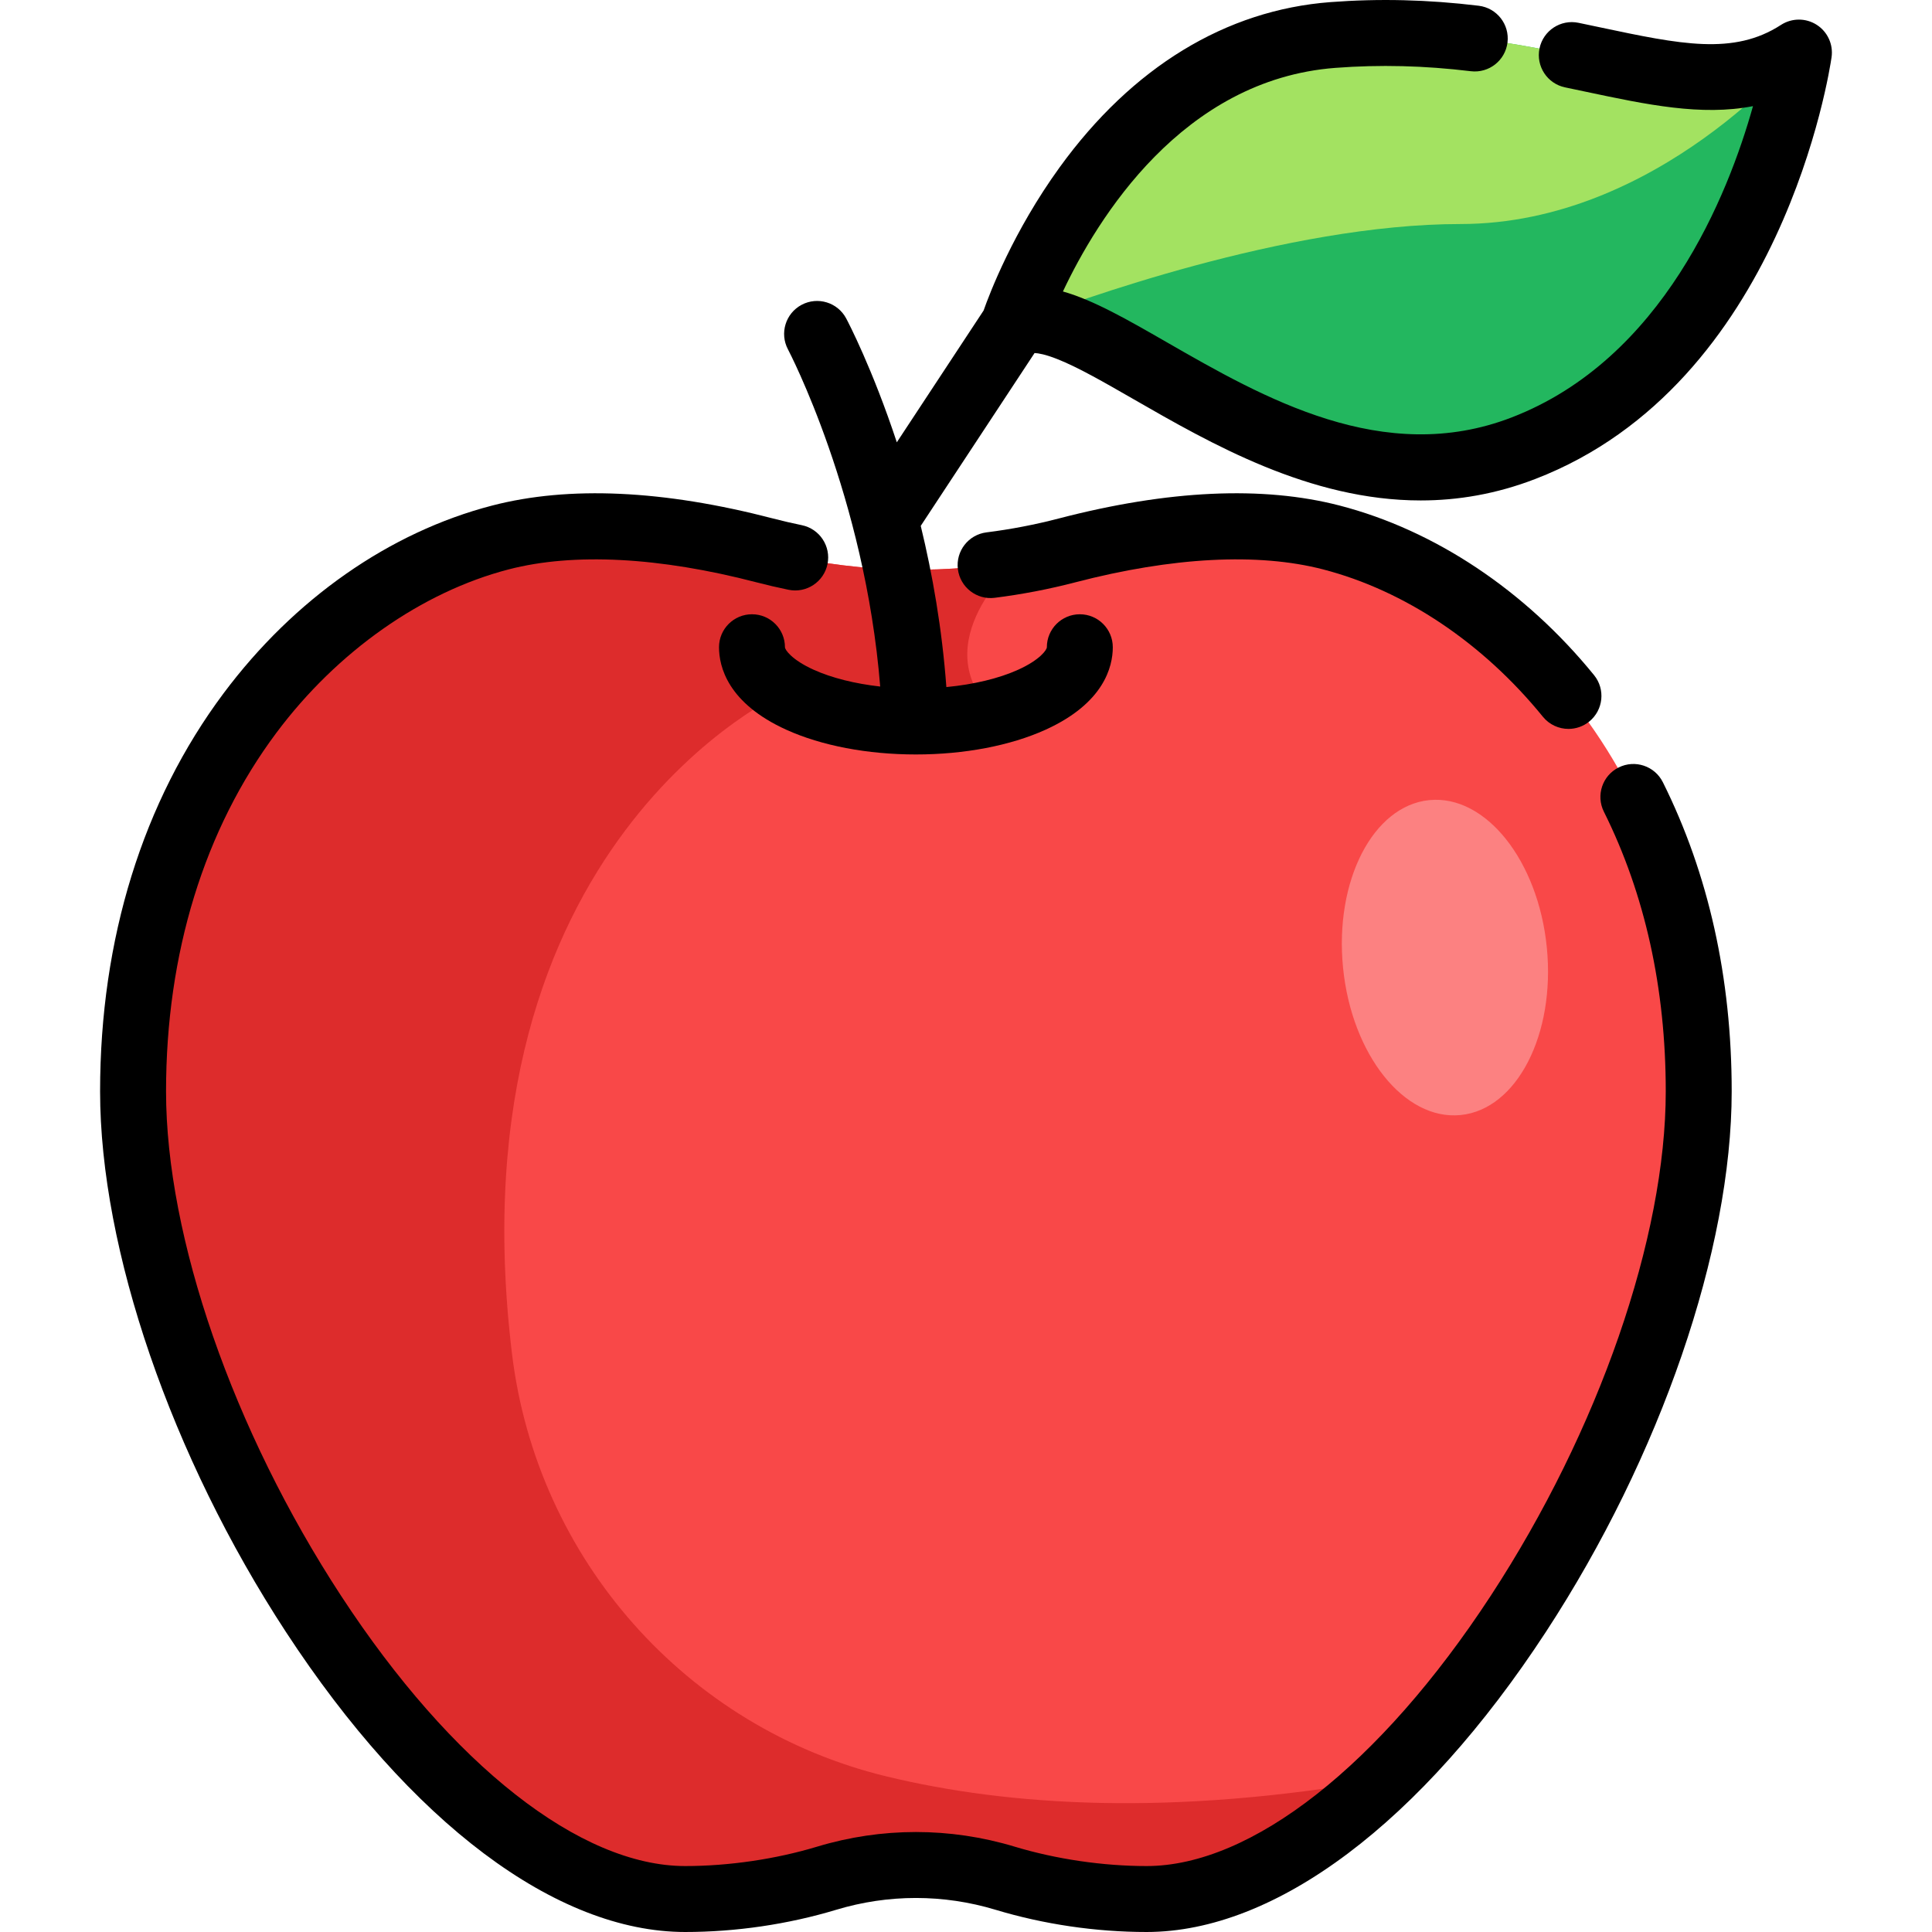
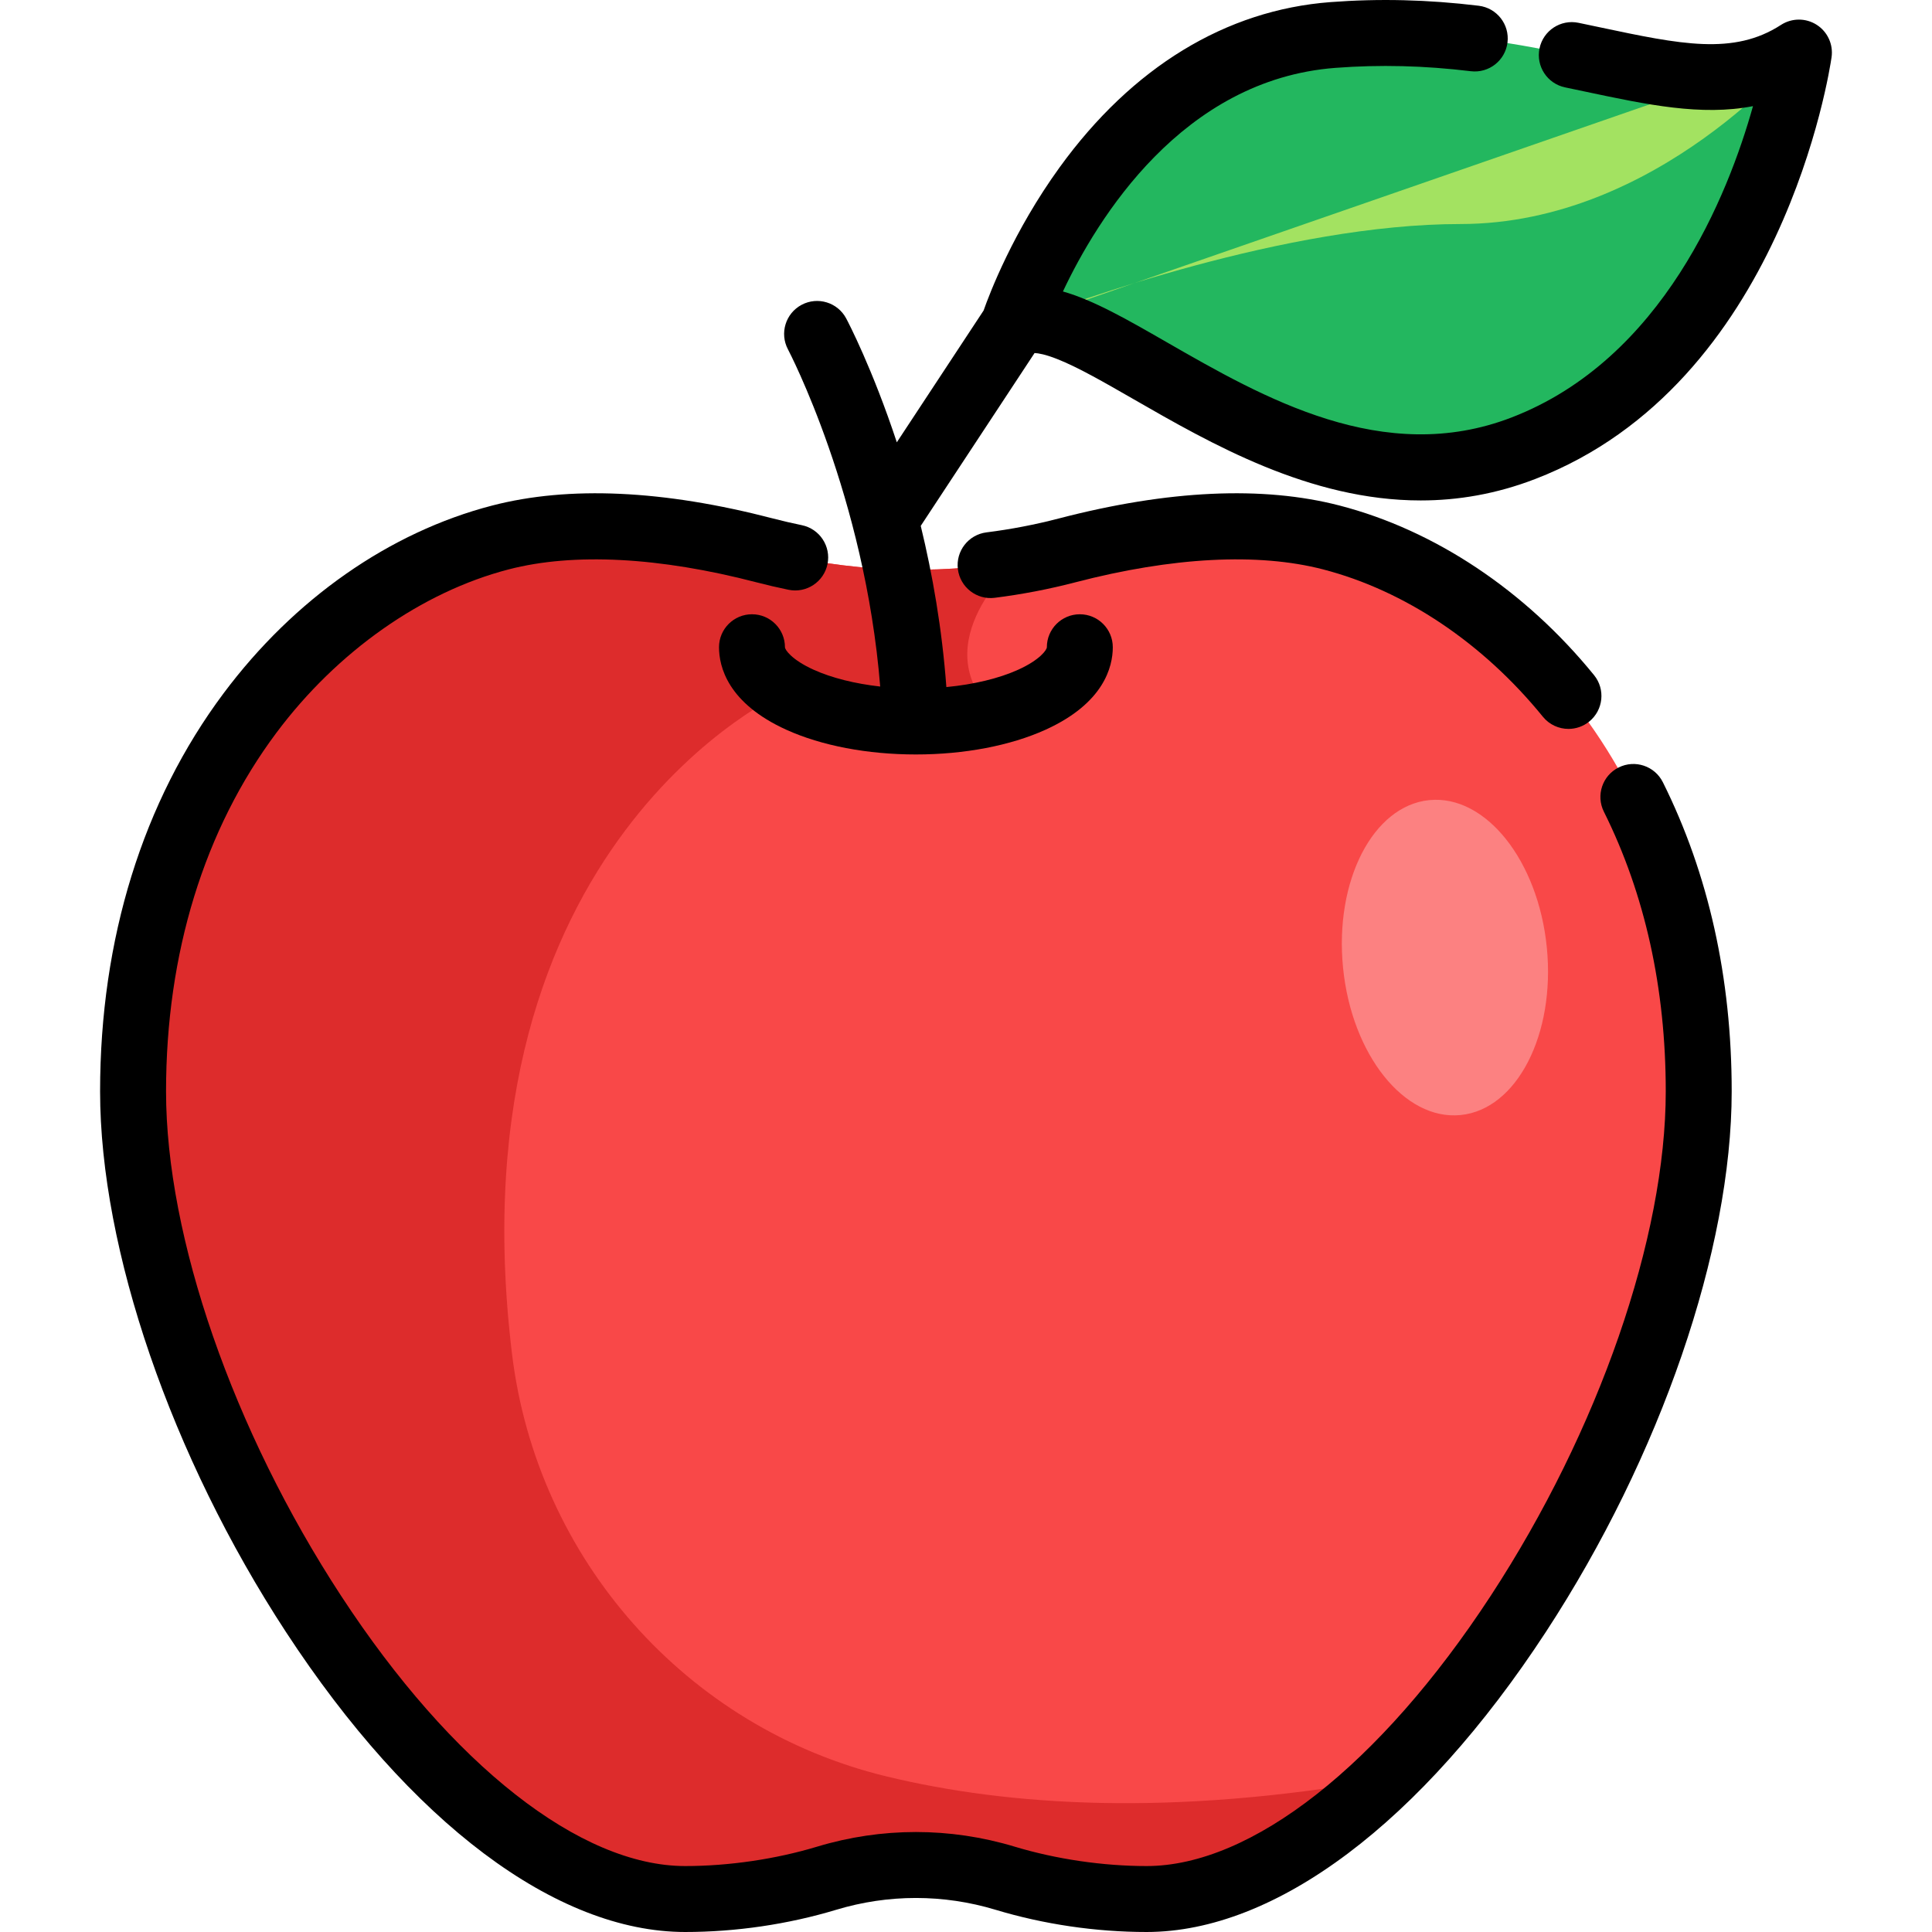
<svg xmlns="http://www.w3.org/2000/svg" version="1.1" id="Layer_1" x="0px" y="0px" viewBox="0 0 512.001 512.001" style="enable-background:new 0 0 512.001 512.001;" xml:space="preserve">
  <path style="fill:#F94848;" d="M450.182,289.227c0,58.102-37.783,138.399-83.466,182.264c-20.261,19.48-42.082,31.772-62.856,31.772  c-13.13,0-26.226-2.109-37.492-5.511c-15.437-4.672-31.853-4.672-47.29,0c-11.266,3.402-24.362,5.511-37.492,5.511  c-21.764,0-44.692-13.503-65.768-34.626c-44.366-44.424-80.553-122.554-80.553-179.41c0-83.885,50.18-134.566,97.365-146.799  c22.602-5.86,48.828-2.085,70.009,3.425c21.903,5.709,44.669,6.664,66.852,2.866c4.474-0.769,8.913-1.724,13.317-2.866  c21.181-5.511,47.395-9.286,70.009-3.425C400.003,154.661,450.182,205.342,450.182,289.227z" />
  <path style="fill:#DD2C2C;" d="M366.714,471.488c-56.062,9.907-99.243,7.162-131.78-0.717  c-53.13-12.865-92.654-57.677-99.241-111.944c-16.497-135.912,72.306-175.481,72.306-175.481  c26.028,11.826,55.294,5.511,55.294,5.511c-18.676-18.665,6.198-40.137,6.198-40.137c-22.183,3.798-44.949,2.843-66.852-2.866  c-21.181-5.511-47.407-9.286-70.009-3.425c-47.185,12.233-97.365,62.914-97.365,146.799c0,83.874,78.747,214.036,146.322,214.036  c13.13,0,26.226-2.109,37.492-5.511c15.437-4.672,31.853-4.672,47.29,0c11.266,3.402,24.362,5.511,37.492,5.511  c20.773,0,42.595-12.292,62.856-31.772C366.714,471.488,366.716,471.491,366.714,471.488z" />
  <path style="fill:#23B75F;" d="M476.734,13.932c0,0-11.651,81.217-73.015,104.857c-58.661,22.602-110.95-38.506-132.399-33.694  c-0.967,0.198-1.864,0.548-2.703,1.049c-0.035,0.012-0.047,0.023-0.047,0.023l0.012-0.047c0.722-2.19,24.245-72.258,84.654-76.848  C414.601,4.611,447.992,32.573,476.734,13.932z" />
-   <path style="fill:#A3E261;" d="M476.734,13.932c0,0-37.282,45.438-89.711,45.438c-46.102,0-102.713,20.715-115.703,25.725  c-1.561,0.594-2.482,0.967-2.703,1.049c-0.035,0.012-0.047,0.023-0.047,0.023l0.012-0.047c0.722-2.19,24.245-72.258,84.654-76.848  C414.601,4.611,447.992,32.573,476.734,13.932z" />
+   <path style="fill:#A3E261;" d="M476.734,13.932c0,0-37.282,45.438-89.711,45.438c-46.102,0-102.713,20.715-115.703,25.725  c-1.561,0.594-2.482,0.967-2.703,1.049c-0.035,0.012-0.047,0.023-0.047,0.`.012-0.047c0.722-2.19,24.245-72.258,84.654-76.848  C414.601,4.611,447.992,32.573,476.734,13.932z" />
  <ellipse transform="matrix(-0.0989 -0.9951 0.9951 -0.0989 168.2671 659.9136)" style="fill:#FC8181;" cx="382.923" cy="253.771" rx="41.935" ry="27.135" />
  <path d="M428.965,203.384c-4.319,2.153-6.075,7.399-3.923,11.718c10.883,21.832,16.401,46.771,16.401,74.123  c0,38.699-17.777,89.927-46.393,133.692c-29.319,44.838-63.407,71.607-91.186,71.607c-11.574,0-23.992-1.826-34.967-5.141  c-17.122-5.172-35.224-5.172-52.346,0c-10.976,3.316-23.395,5.141-34.969,5.141c-27.779,0-61.867-26.77-91.186-71.607  c-28.617-43.765-46.393-94.993-46.393-133.692c0-36.561,10.115-69.423,29.25-95.034c16.099-21.547,38.541-37.329,61.568-43.3  c17.205-4.461,39.891-3.277,65.611,3.419c2.811,0.732,5.687,1.402,8.545,1.989c4.726,0.969,9.346-2.074,10.318-6.801  c0.972-4.727-2.074-9.346-6.801-10.318c-2.562-0.527-5.138-1.125-7.657-1.781c-29.003-7.552-54.035-8.703-74.402-3.424  c-27.197,7.051-52.477,24.722-71.183,49.756c-21.409,28.654-32.726,65.133-32.726,105.494c0,41.911,18.868,96.804,49.243,143.256  c33.044,50.535,71.611,79.519,105.812,79.519c13.43,0,27.27-2.037,40.021-5.887c13.815-4.173,28.422-4.173,42.239,0  c12.752,3.852,26.59,5.887,40.021,5.887c34.201,0,72.768-28.984,105.812-79.519c30.373-46.453,49.243-101.345,49.243-143.256  c0-30.082-6.135-57.644-18.236-81.92C438.53,202.987,433.284,201.231,428.965,203.384z" />
  <path d="M408.88,189.942c1.727,2.124,4.246,3.226,6.785,3.226c1.938,0,3.887-0.641,5.507-1.958  c3.745-3.044,4.312-8.548,1.268-12.293c-18.244-22.437-42.191-38.399-67.43-44.942c-20.366-5.28-45.399-4.129-74.403,3.424  c-6.283,1.637-12.735,2.877-19.177,3.686c-4.788,0.601-8.182,4.97-7.581,9.759s4.977,8.186,9.759,7.581  c7.191-0.903,14.392-2.287,21.405-4.114c25.723-6.697,48.41-7.878,65.612-3.419C372.282,156.508,392.971,170.375,408.88,189.942z" />
  <path d="M481.442,6.571c-2.887-1.845-6.586-1.834-9.463,0.03c-12.548,8.138-26.645,5.153-47.985,0.636  c-1.855-0.393-3.745-0.792-5.673-1.193c-4.724-0.981-9.351,2.054-10.332,6.78c-0.981,4.726,2.054,9.351,6.78,10.332  c1.905,0.395,3.773,0.791,5.605,1.179c16.031,3.394,30.528,6.463,44.187,3.795c-6.571,23.479-23.847,67.041-63.981,82.506  c-33.939,13.077-65.831-5.257-91.457-19.988c-10.281-5.91-19.364-11.131-27.436-13.401c9.093-19.298,31.648-56.181,72.21-59.261  c11.803-0.897,23.541-0.606,35.882,0.887c4.795,0.576,9.145-2.835,9.725-7.625c0.58-4.791-2.835-9.145-7.625-9.725  c-13.489-1.632-26.348-1.947-39.304-0.964c-27.732,2.106-52.546,17.247-71.758,43.783c-12.302,16.993-18.561,33.428-20.151,37.945  l-23,34.928c-6.473-19.576-12.894-31.846-13.41-32.818c-2.264-4.262-7.554-5.882-11.816-3.619  c-4.262,2.264-5.882,7.553-3.619,11.815c0.217,0.407,20.374,38.904,24.442,89.348c-6.698-0.751-12.855-2.288-17.652-4.461  c-5.79-2.623-7.589-5.284-7.589-5.956c0-4.826-3.912-8.738-8.738-8.738c-4.826,0-8.738,3.912-8.738,8.738  c0,5.148,2.32,14.837,17.854,21.874c9.311,4.219,21.499,6.542,34.318,6.542c12.824,0,25.015-2.323,34.328-6.541  c15.535-7.037,17.856-16.726,17.856-21.874c0-4.826-3.912-8.738-8.738-8.738s-8.738,3.912-8.738,8.738  c0,0.672-1.799,3.332-7.59,5.955c-5.125,2.322-11.806,3.913-19.038,4.601c-1.146-15.528-3.693-29.963-6.791-42.719l30.164-45.806  c1.029,0.043,2.889,0.365,6.023,1.603c5.508,2.179,12.326,6.098,20.221,10.636c20.497,11.782,46.669,26.832,76.079,26.829  c9.794,0,19.952-1.671,30.371-5.686c65.39-25.197,78.013-108.246,78.519-111.769C485.871,11.781,484.329,8.416,481.442,6.571z" />
  <g>
</g>
  <g>
</g>
  <g>
</g>
  <g>
</g>
  <g>
</g>
  <g>
</g>
  <g>
</g>
  <g>
</g>
  <g>
</g>
  <g>
</g>
  <g>
</g>
  <g>
</g>
  <g>
</g>
  <g>
</g>
  <g>
</g>
</svg>
